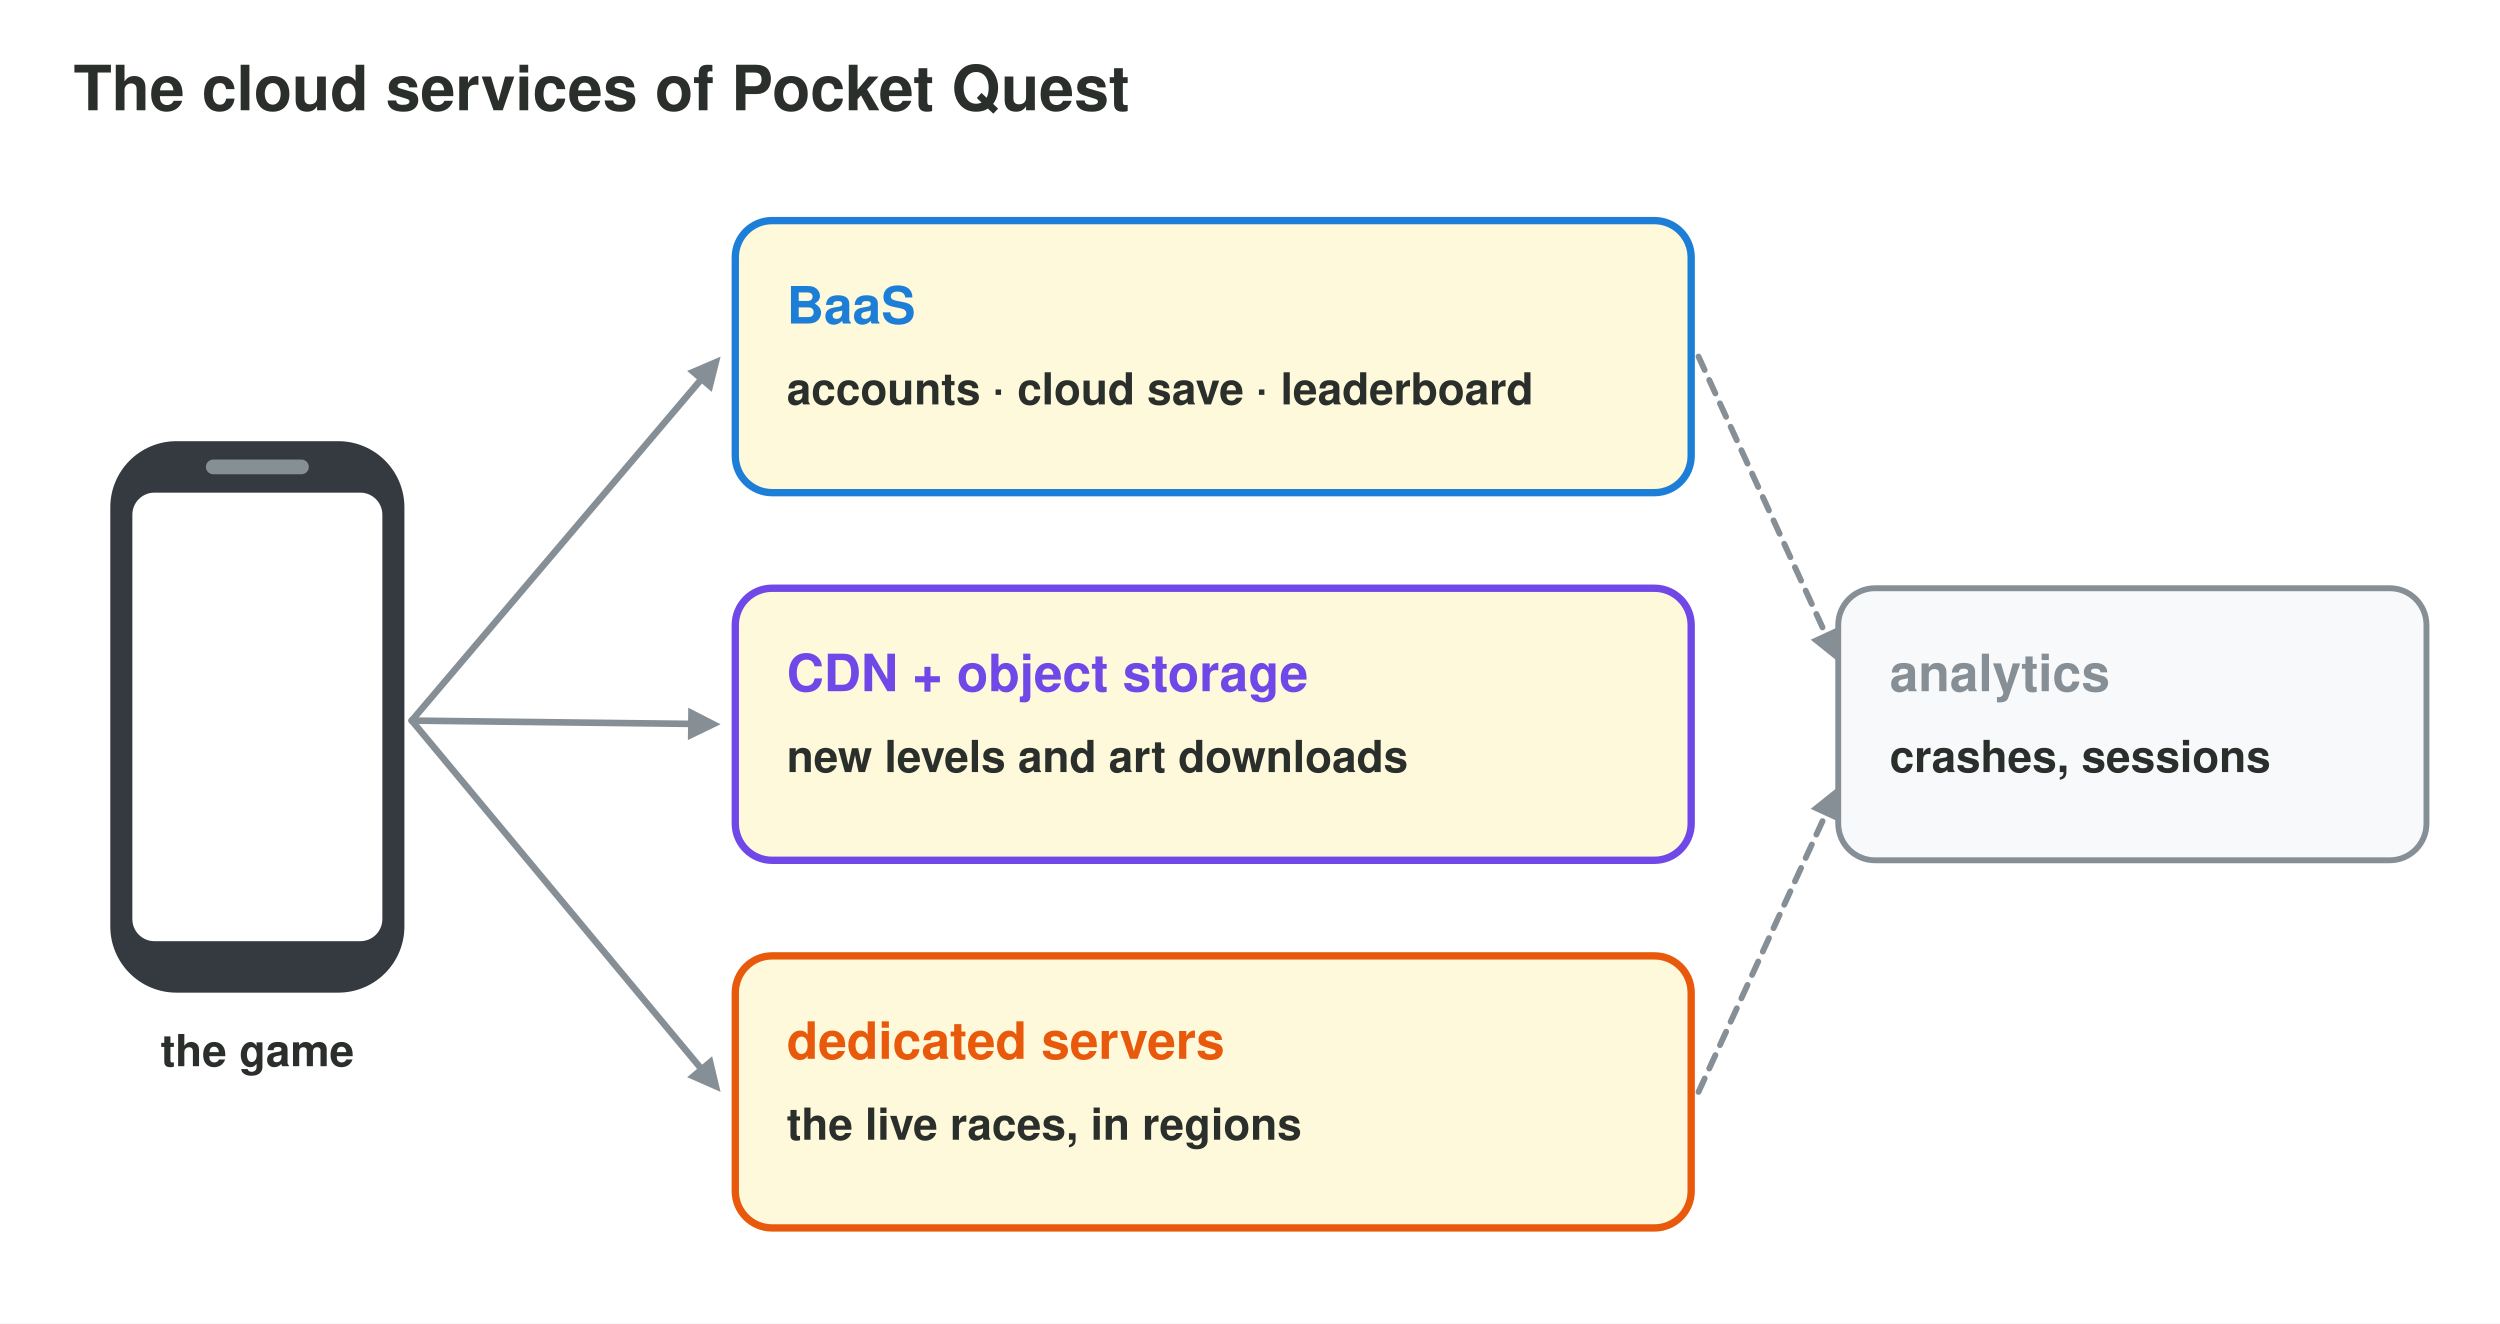
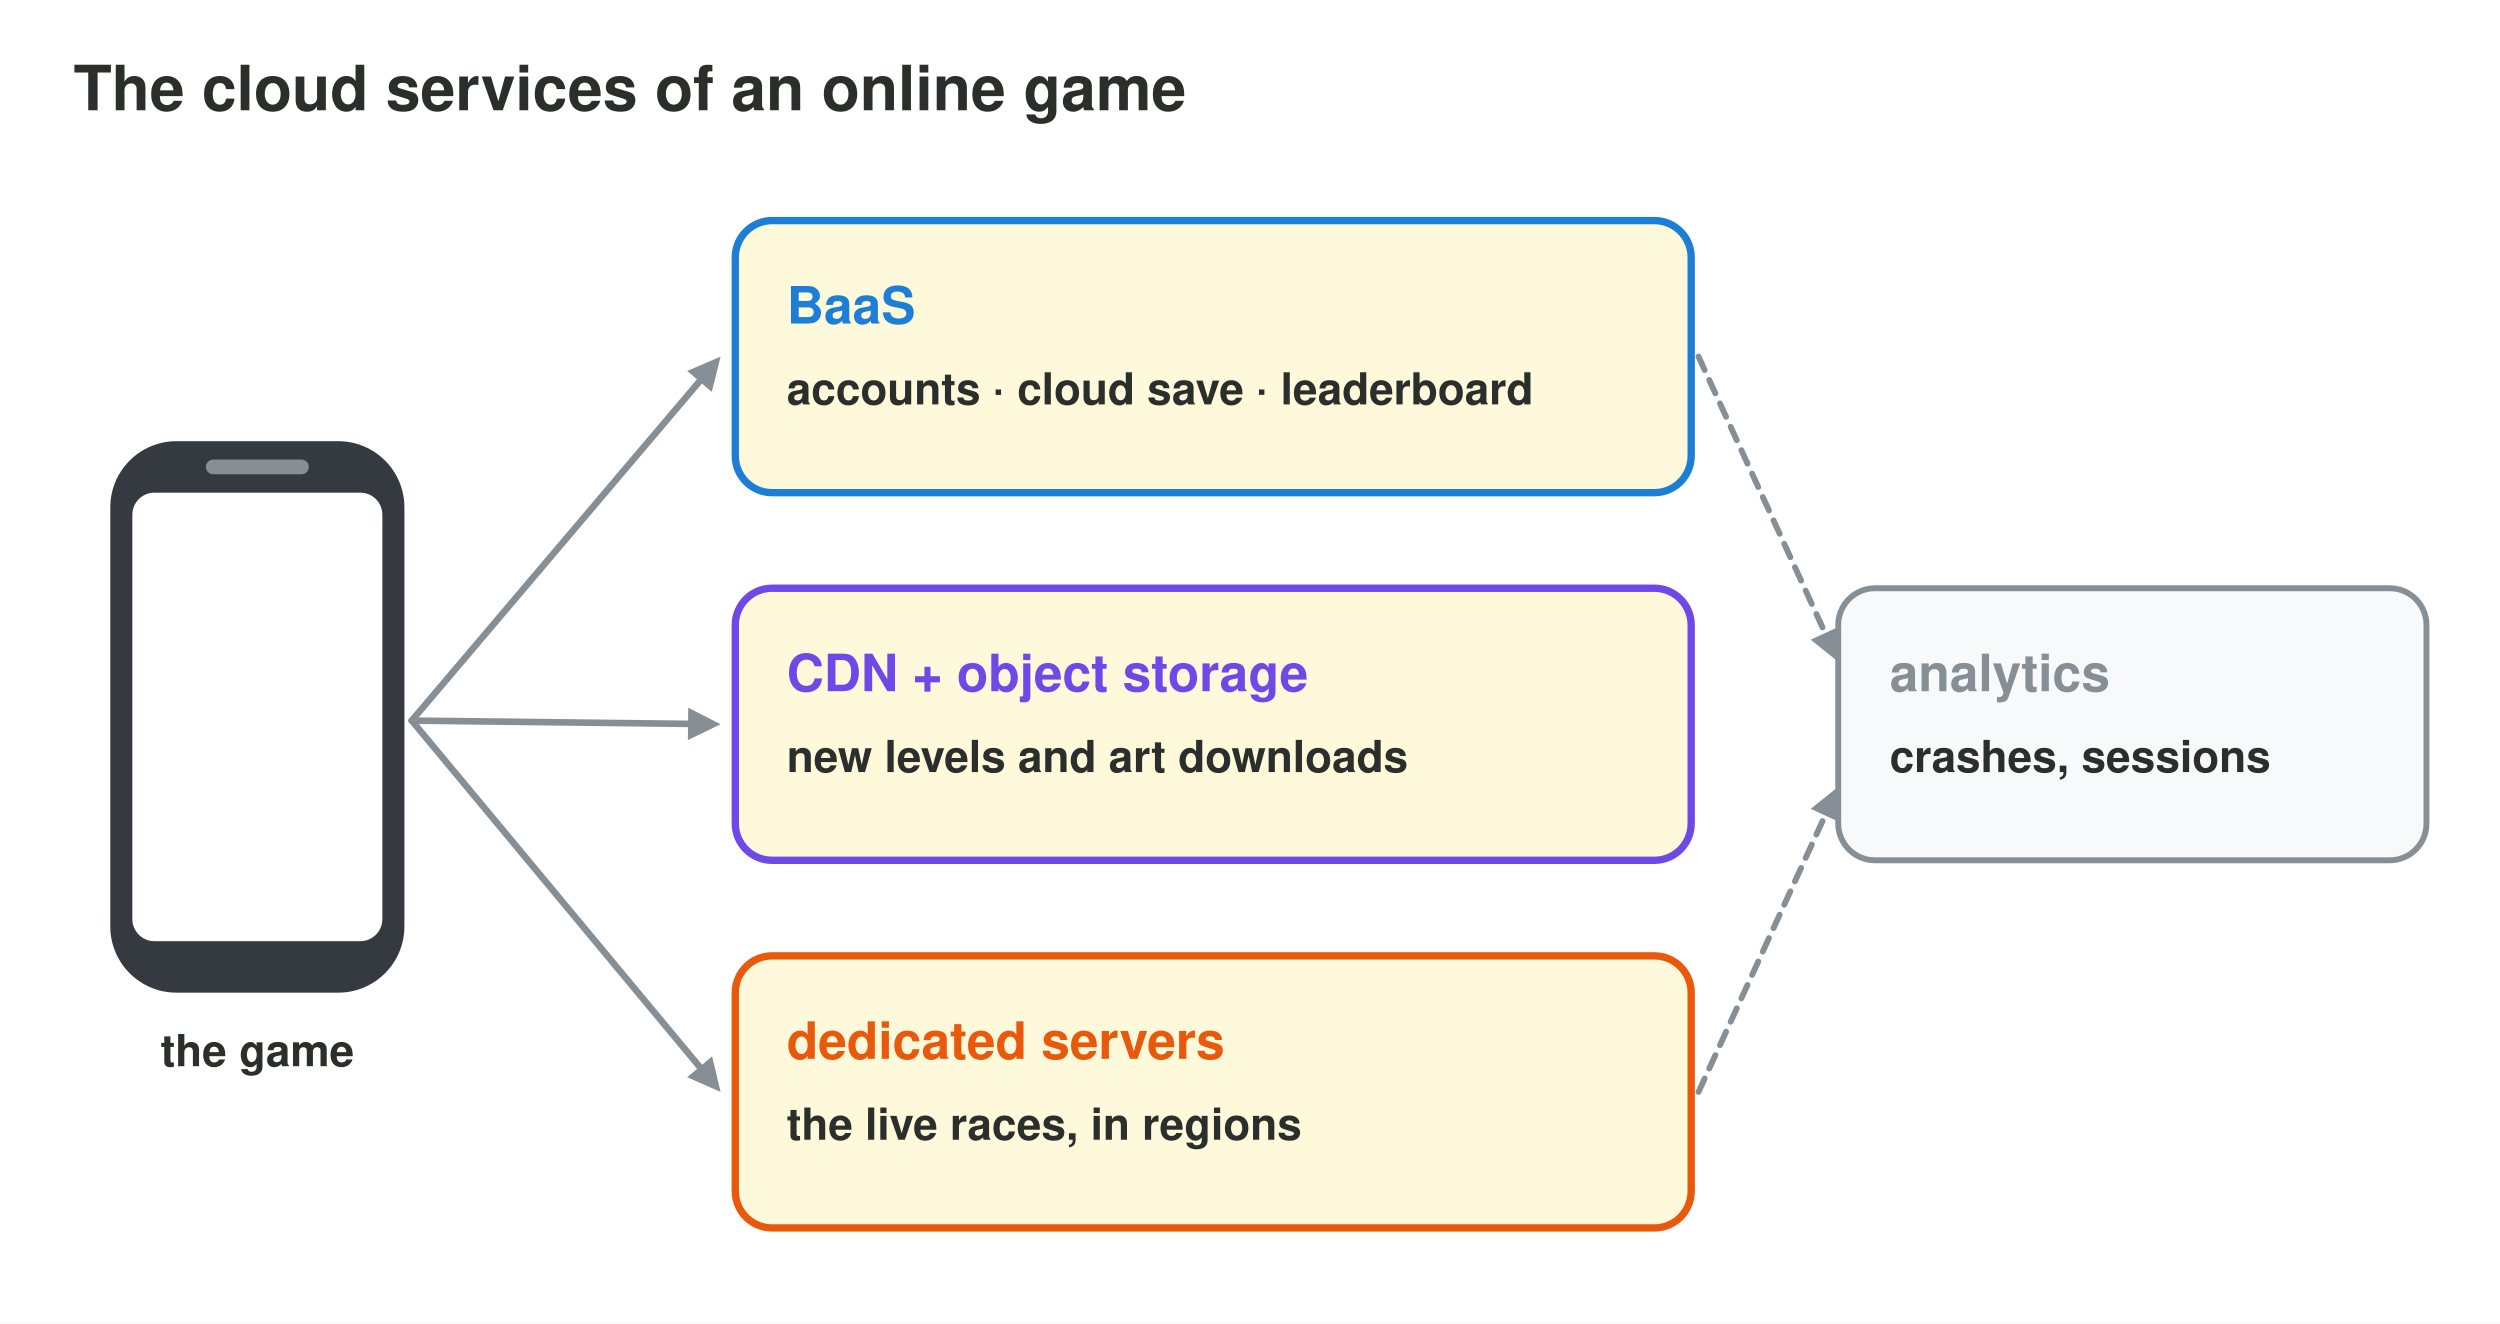
<svg xmlns="http://www.w3.org/2000/svg" width="680" height="360" viewBox="0 0 680 360" font-family="Helvetica, Arial, sans-serif" font-weight="600">
  <rect width="680" height="360" fill="#ffffff" />
-   <text x="20" y="30" font-size="17" fill="#2a2f2c" text-anchor="start" font-weight="800" xml:space="preserve">The cloud services of Pocket Quest</text>
+   <text x="20" y="30" font-size="17" fill="#2a2f2c" text-anchor="start" font-weight="800" xml:space="preserve">The cloud services of an online game</text>
  <rect x="30" y="120" width="80" height="150" rx="18" fill="#343a40" />
  <rect x="36" y="134" width="68" height="122" rx="6" fill="#ffffff" />
  <rect x="56" y="125" width="28" height="4" rx="2" fill="#868e96" />
  <text x="70" y="290" font-size="12" fill="#2a2f2c" text-anchor="middle" font-weight="800" xml:space="preserve">the game</text>
  <rect x="200" y="60" width="260" height="74" rx="10" fill="#fff9db" stroke="#1c7ed6" stroke-width="2" />
  <text x="214" y="88" font-size="14" fill="#1c7ed6" text-anchor="start" font-weight="800" xml:space="preserve">BaaS</text>
  <text x="214" y="110" font-size="12" fill="#2a2f2c" text-anchor="start" font-weight="700" xml:space="preserve">accounts · cloud save · leaderboard</text>
  <line x1="112" y1="196" x2="190.8" y2="103.1" stroke="#868e96" stroke-width="1.8" stroke-linecap="round" />
  <polygon points="196,97 193.6,106.6 186.9,100.9" fill="#868e96" />
  <rect x="200" y="160" width="260" height="74" rx="10" fill="#fff9db" stroke="#7048e8" stroke-width="2" />
  <text x="214" y="188" font-size="14" fill="#7048e8" text-anchor="start" font-weight="800" xml:space="preserve">CDN + object storage</text>
  <text x="214" y="210" font-size="12" fill="#2a2f2c" text-anchor="start" font-weight="700" xml:space="preserve">new levels and art downloads</text>
  <line x1="112" y1="196" x2="188" y2="196.9" stroke="#868e96" stroke-width="1.8" stroke-linecap="round" />
  <polygon points="196,197 187.1,201.3 187.2,192.5" fill="#868e96" />
  <rect x="200" y="260" width="260" height="74" rx="10" fill="#fff9db" stroke="#e8590c" stroke-width="2" />
  <text x="214" y="288" font-size="14" fill="#e8590c" text-anchor="start" font-weight="800" xml:space="preserve">dedicated servers</text>
  <text x="214" y="310" font-size="12" fill="#2a2f2c" text-anchor="start" font-weight="700" xml:space="preserve">the live races, in regions</text>
  <line x1="112" y1="196" x2="190.9" y2="290.9" stroke="#868e96" stroke-width="1.8" stroke-linecap="round" />
  <polygon points="196,297 186.9,293 193.7,287.3" fill="#868e96" />
  <rect x="500" y="160" width="160" height="74" rx="10" fill="#f8f9fa" stroke="#868e96" stroke-width="1.6" />
  <text x="514" y="188" font-size="14" fill="#868e96" text-anchor="start" font-weight="800" xml:space="preserve">analytics</text>
  <text x="514" y="210" font-size="12" fill="#2a2f2c" text-anchor="start" font-weight="700" xml:space="preserve">crashes, sessions</text>
  <line x1="462" y1="97" x2="496.8" y2="173" stroke="#868e96" stroke-width="1.6" stroke-linecap="round" stroke-dasharray="4 3" />
  <polygon points="500,180 492.5,174 500.3,170.4" fill="#868e96" />
  <line x1="462" y1="297" x2="496.8" y2="221" stroke="#868e96" stroke-width="1.6" stroke-linecap="round" stroke-dasharray="4 3" />
  <polygon points="500,214 500.3,223.6 492.5,220" fill="#868e96" />
</svg>
